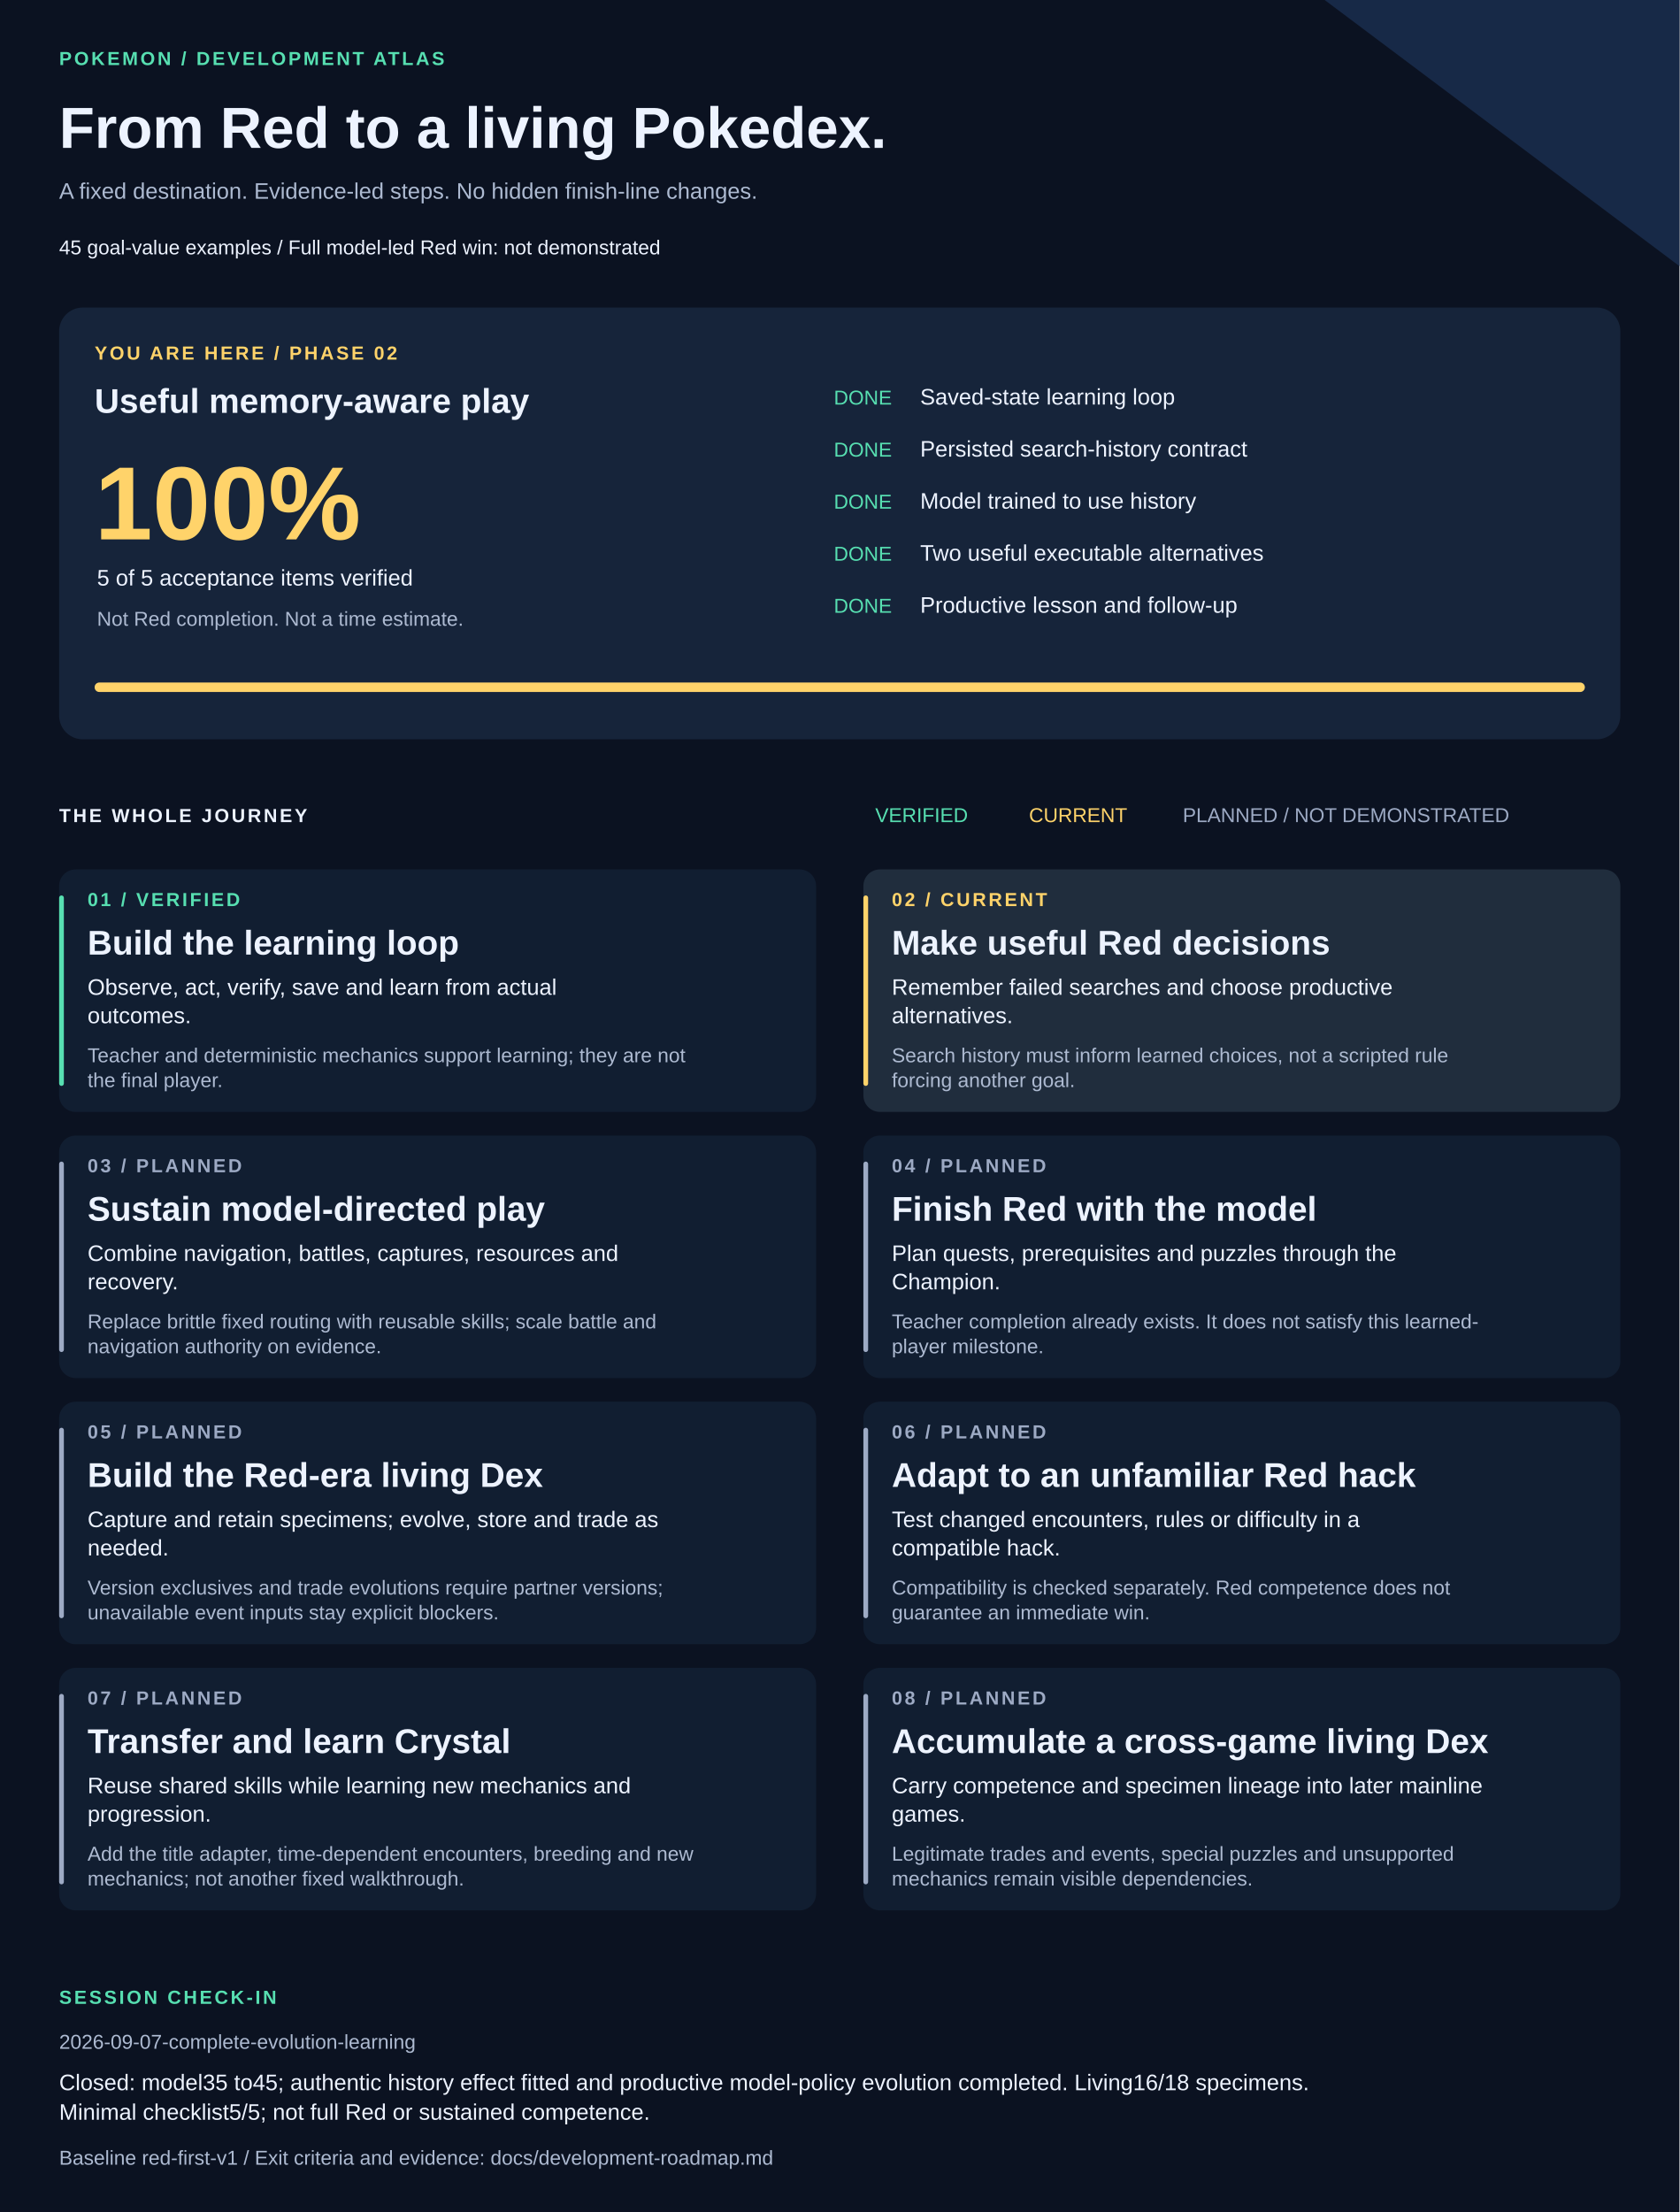
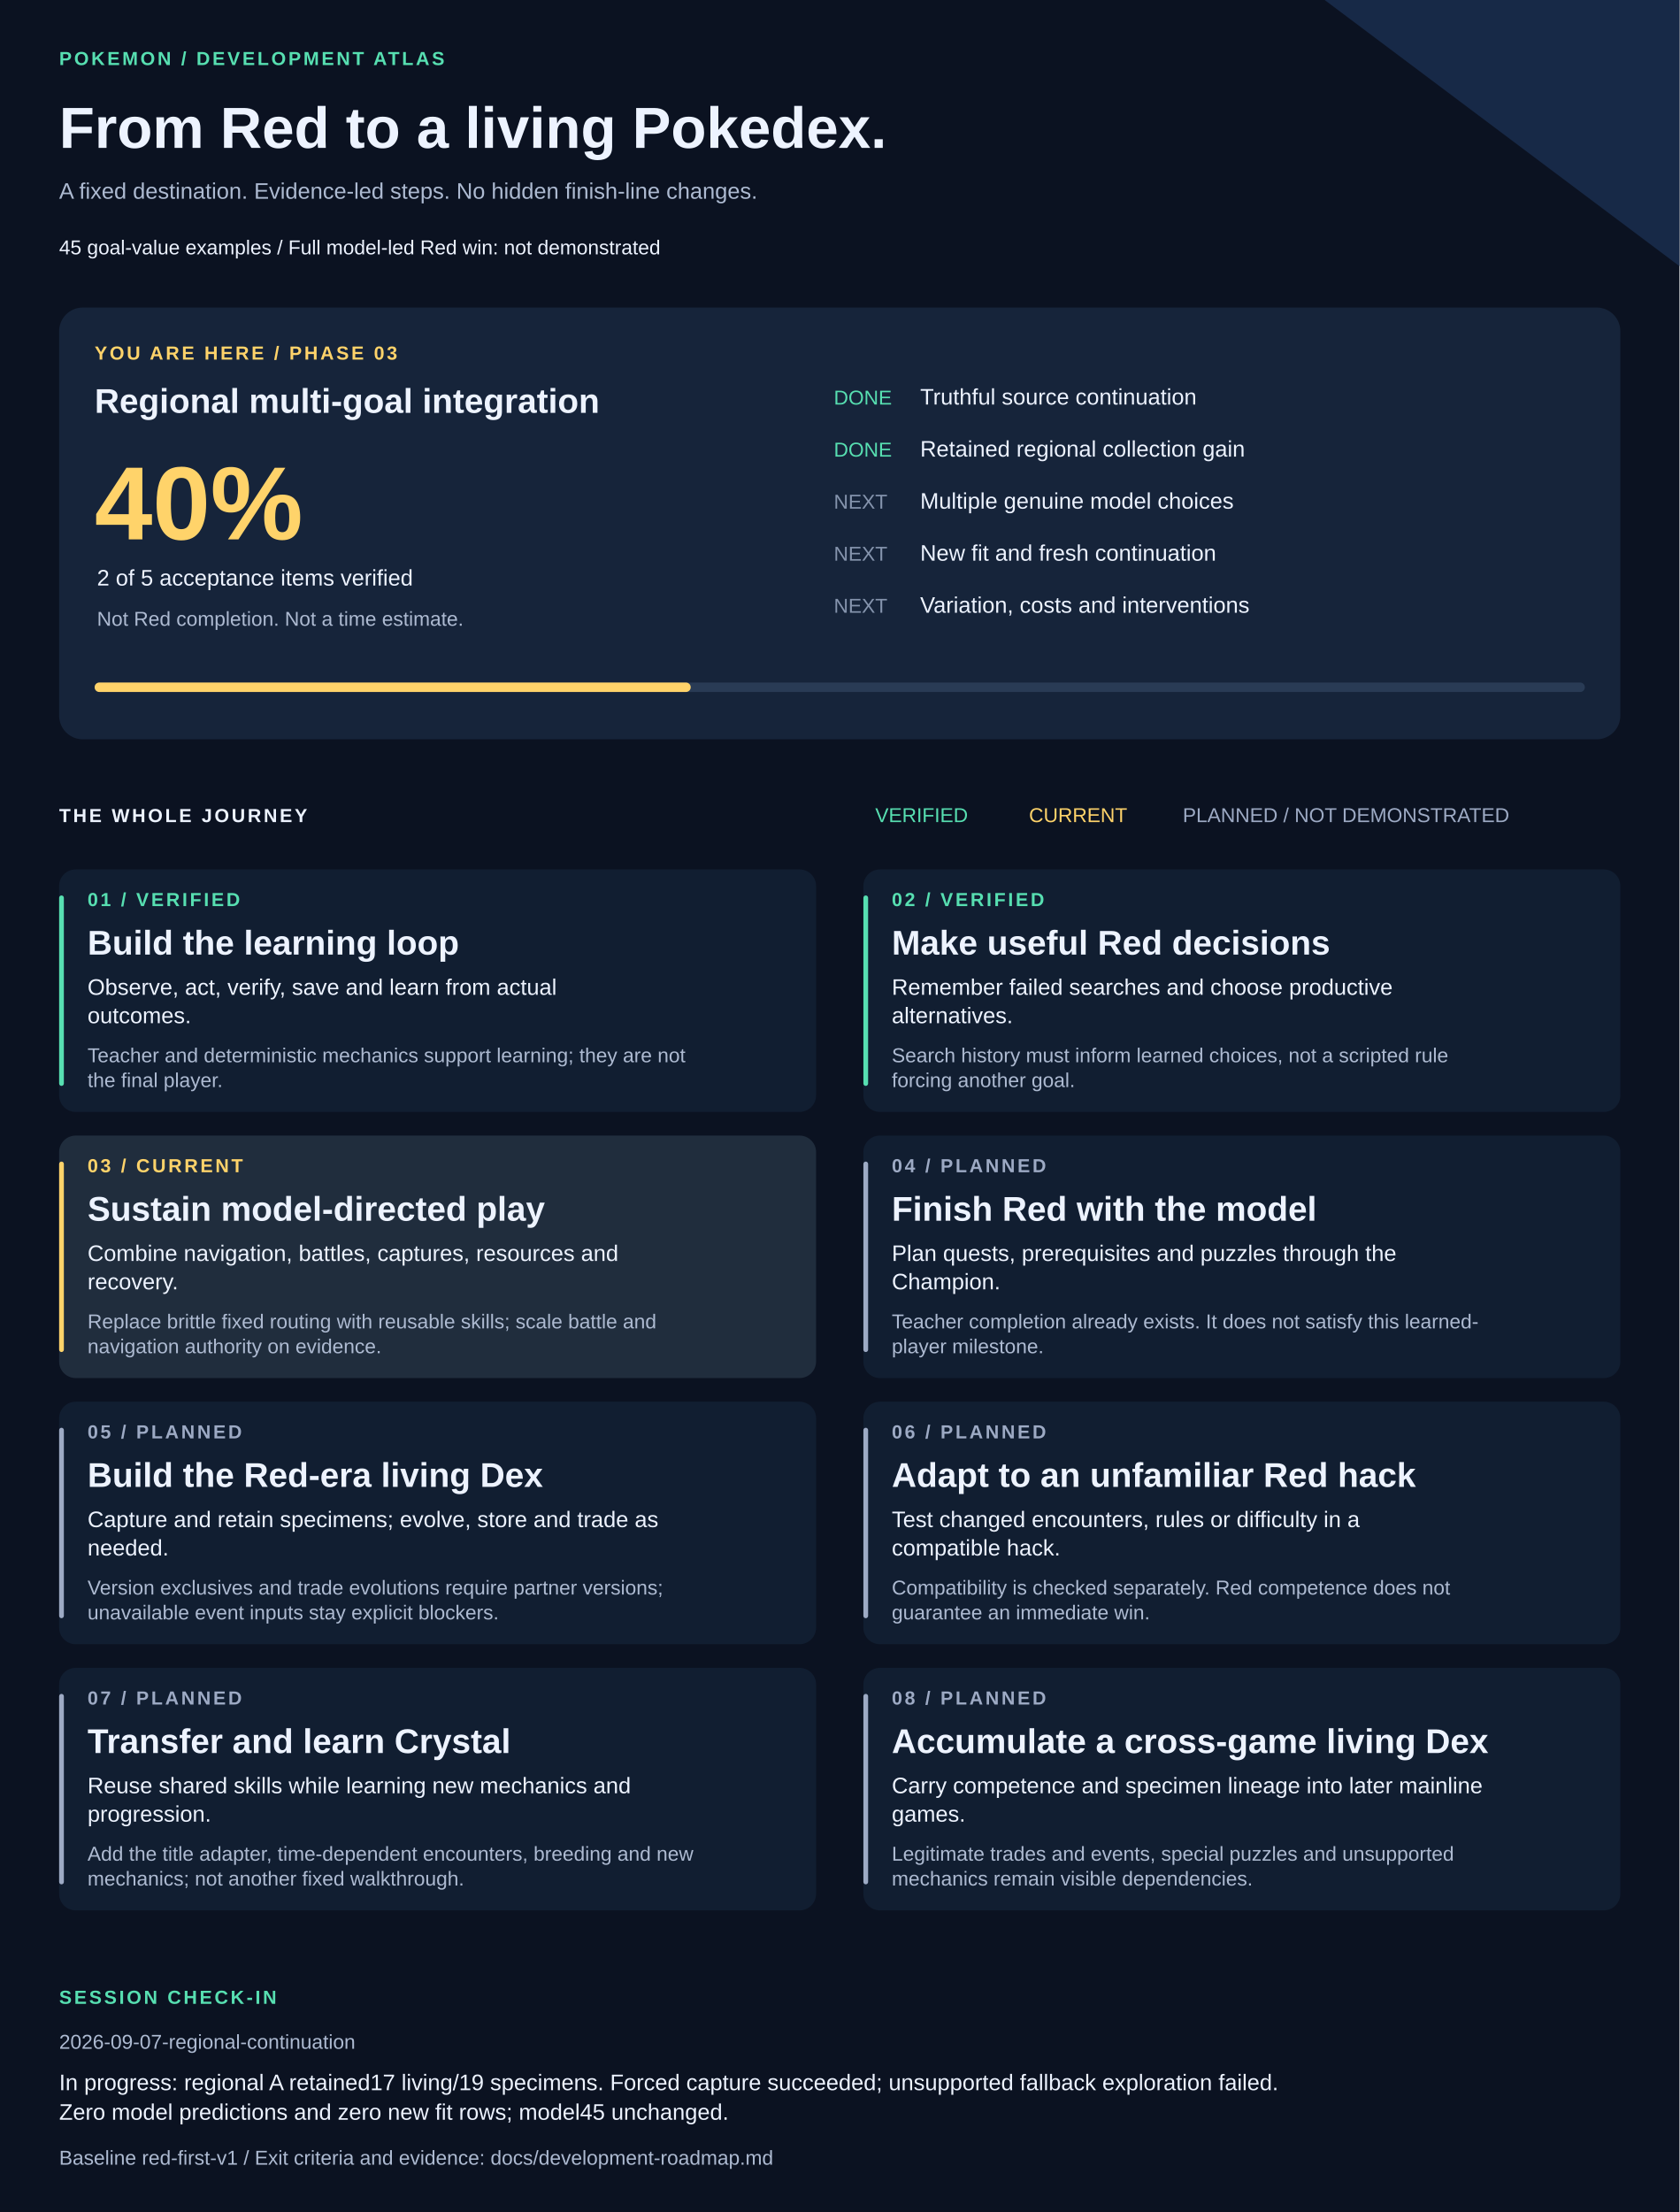
<svg xmlns="http://www.w3.org/2000/svg" width="1420" height="1870" viewBox="0 0 1420 1870" role="img" aria-labelledby="title description">
  <style>text{font-family:Arial,Helvetica,sans-serif;fill:#edf3ff}.muted{fill:#adbad1}.eyebrow{font-size:16px;letter-spacing:2px;font-weight:bold}.heading{font-size:29px;font-weight:bold}.body{font-size:19px}.small{font-size:17px}</style>
  <rect width="1420" height="1870" fill="#0b1221" />
  <path d="M1120 0H1420V225Z" fill="#172947" />
  <text x="50" y="55" class="eyebrow" style="fill:#57dfb1">POKEMON / DEVELOPMENT ATLAS</text>
  <text x="50" y="125" style="font-size:49px;font-weight:bold">From Red to a living Pokedex.</text>
  <text x="50" y="168" class="body muted">A fixed destination. Evidence-led steps. No hidden finish-line changes.</text>
  <text x="50" y="215" class="small">45 goal-value examples  /  Full model-led Red win: not demonstrated</text>
  <rect x="50" y="260" width="1320" height="365" rx="20" fill="#16243a" />
-   <text x="80" y="304" class="eyebrow" style="fill:#ffd36a">YOU ARE HERE / PHASE 02</text>
-   <text x="80" y="349" class="heading">Useful memory-aware play</text>
-   <text x="80" y="456" style="font-size:88px;font-weight:bold;fill:#ffd36a">100%</text>
-   <text x="82" y="495" class="body">5 of 5 acceptance items verified</text>
+   <text x="80" y="304" class="eyebrow" style="fill:#ffd36a">YOU ARE HERE / PHASE 03</text>
+   <text x="80" y="349" class="heading">Regional multi-goal integration</text>
+   <text x="80" y="456" style="font-size:88px;font-weight:bold;fill:#ffd36a">40%</text>
+   <text x="82" y="495" class="body">2 of 5 acceptance items verified</text>
  <text x="82" y="529" class="small muted">Not Red completion. Not a time estimate.</text>
  <text x="705" y="342" class="small" style="fill:#57dfb1">DONE</text>
-   <text x="778" y="342" class="body">Saved-state learning loop</text>
+   <text x="778" y="342" class="body">Truthful source continuation</text>
  <text x="705" y="386" class="small" style="fill:#57dfb1">DONE</text>
-   <text x="778" y="386" class="body">Persisted search-history contract</text>
-   <text x="705" y="430" class="small" style="fill:#57dfb1">DONE</text>
-   <text x="778" y="430" class="body">Model trained to use history</text>
-   <text x="705" y="474" class="small" style="fill:#57dfb1">DONE</text>
-   <text x="778" y="474" class="body">Two useful executable alternatives</text>
-   <text x="705" y="518" class="small" style="fill:#57dfb1">DONE</text>
-   <text x="778" y="518" class="body">Productive lesson and follow-up</text>
+   <text x="778" y="386" class="body">Retained regional collection gain</text>
+   <text x="705" y="430" class="small" style="fill:#8594ad">NEXT</text>
+   <text x="778" y="430" class="body">Multiple genuine model choices</text>
+   <text x="705" y="474" class="small" style="fill:#8594ad">NEXT</text>
+   <text x="778" y="474" class="body">New fit and fresh continuation</text>
+   <text x="705" y="518" class="small" style="fill:#8594ad">NEXT</text>
+   <text x="778" y="518" class="body">Variation, costs and interventions</text>
  <rect x="80" y="577" width="1260" height="8" rx="4" fill="#293b55" />
-   <rect x="80" y="577" width="1260" height="8" rx="4" fill="#ffd36a" />
+   <rect x="80" y="577" width="504" height="8" rx="4" fill="#ffd36a" />
  <text x="50" y="695" class="eyebrow">THE WHOLE JOURNEY</text>
  <text x="740" y="695" class="small" style="fill:#57dfb1">VERIFIED</text>
  <text x="870" y="695" class="small" style="fill:#ffd36a">CURRENT</text>
  <text x="1000" y="695" class="small" style="fill:#9daac4">PLANNED / NOT DEMONSTRATED</text>
  <rect x="50" y="735" width="640" height="205" rx="14" fill="#111e31" />
  <rect x="50" y="757" width="4" height="161" rx="2" fill="#57dfb1" />
  <text x="74" y="766" class="eyebrow" style="fill:#57dfb1">01 / VERIFIED</text>
  <text x="74" y="807" class="heading">Build the learning loop</text>
  <text x="74" y="841" class="body">Observe, act, verify, save and learn from actual</text>
  <text x="74" y="865" class="body">outcomes.</text>
  <text x="74" y="898" class="small muted">Teacher and deterministic mechanics support learning; they are not</text>
  <text x="74" y="919" class="small muted">the final player.</text>
-   <rect x="730" y="735" width="640" height="205" rx="14" fill="#202d3d" />
-   <rect x="730" y="757" width="4" height="161" rx="2" fill="#ffd36a" />
-   <text x="754" y="766" class="eyebrow" style="fill:#ffd36a">02 / CURRENT</text>
+   <rect x="730" y="735" width="640" height="205" rx="14" fill="#111e31" />
+   <rect x="730" y="757" width="4" height="161" rx="2" fill="#57dfb1" />
+   <text x="754" y="766" class="eyebrow" style="fill:#57dfb1">02 / VERIFIED</text>
  <text x="754" y="807" class="heading">Make useful Red decisions</text>
  <text x="754" y="841" class="body">Remember failed searches and choose productive</text>
  <text x="754" y="865" class="body">alternatives.</text>
  <text x="754" y="898" class="small muted">Search history must inform learned choices, not a scripted rule</text>
  <text x="754" y="919" class="small muted">forcing another goal.</text>
-   <rect x="50" y="960" width="640" height="205" rx="14" fill="#111e31" />
-   <rect x="50" y="982" width="4" height="161" rx="2" fill="#9daac4" />
-   <text x="74" y="991" class="eyebrow" style="fill:#9daac4">03 / PLANNED</text>
+   <rect x="50" y="960" width="640" height="205" rx="14" fill="#202d3d" />
+   <rect x="50" y="982" width="4" height="161" rx="2" fill="#ffd36a" />
+   <text x="74" y="991" class="eyebrow" style="fill:#ffd36a">03 / CURRENT</text>
  <text x="74" y="1032" class="heading">Sustain model-directed play</text>
  <text x="74" y="1066" class="body">Combine navigation, battles, captures, resources and</text>
  <text x="74" y="1090" class="body">recovery.</text>
  <text x="74" y="1123" class="small muted">Replace brittle fixed routing with reusable skills; scale battle and</text>
  <text x="74" y="1144" class="small muted">navigation authority on evidence.</text>
  <rect x="730" y="960" width="640" height="205" rx="14" fill="#111e31" />
  <rect x="730" y="982" width="4" height="161" rx="2" fill="#9daac4" />
  <text x="754" y="991" class="eyebrow" style="fill:#9daac4">04 / PLANNED</text>
  <text x="754" y="1032" class="heading">Finish Red with the model</text>
  <text x="754" y="1066" class="body">Plan quests, prerequisites and puzzles through the</text>
  <text x="754" y="1090" class="body">Champion.</text>
  <text x="754" y="1123" class="small muted">Teacher completion already exists. It does not satisfy this learned-</text>
  <text x="754" y="1144" class="small muted">player milestone.</text>
  <rect x="50" y="1185" width="640" height="205" rx="14" fill="#111e31" />
  <rect x="50" y="1207" width="4" height="161" rx="2" fill="#9daac4" />
  <text x="74" y="1216" class="eyebrow" style="fill:#9daac4">05 / PLANNED</text>
  <text x="74" y="1257" class="heading">Build the Red-era living Dex</text>
  <text x="74" y="1291" class="body">Capture and retain specimens; evolve, store and trade as</text>
  <text x="74" y="1315" class="body">needed.</text>
  <text x="74" y="1348" class="small muted">Version exclusives and trade evolutions require partner versions;</text>
  <text x="74" y="1369" class="small muted">unavailable event inputs stay explicit blockers.</text>
  <rect x="730" y="1185" width="640" height="205" rx="14" fill="#111e31" />
  <rect x="730" y="1207" width="4" height="161" rx="2" fill="#9daac4" />
  <text x="754" y="1216" class="eyebrow" style="fill:#9daac4">06 / PLANNED</text>
  <text x="754" y="1257" class="heading">Adapt to an unfamiliar Red hack</text>
  <text x="754" y="1291" class="body">Test changed encounters, rules or difficulty in a</text>
  <text x="754" y="1315" class="body">compatible hack.</text>
  <text x="754" y="1348" class="small muted">Compatibility is checked separately. Red competence does not</text>
  <text x="754" y="1369" class="small muted">guarantee an immediate win.</text>
  <rect x="50" y="1410" width="640" height="205" rx="14" fill="#111e31" />
  <rect x="50" y="1432" width="4" height="161" rx="2" fill="#9daac4" />
  <text x="74" y="1441" class="eyebrow" style="fill:#9daac4">07 / PLANNED</text>
  <text x="74" y="1482" class="heading">Transfer and learn Crystal</text>
  <text x="74" y="1516" class="body">Reuse shared skills while learning new mechanics and</text>
  <text x="74" y="1540" class="body">progression.</text>
  <text x="74" y="1573" class="small muted">Add the title adapter, time-dependent encounters, breeding and new</text>
  <text x="74" y="1594" class="small muted">mechanics; not another fixed walkthrough.</text>
  <rect x="730" y="1410" width="640" height="205" rx="14" fill="#111e31" />
  <rect x="730" y="1432" width="4" height="161" rx="2" fill="#9daac4" />
  <text x="754" y="1441" class="eyebrow" style="fill:#9daac4">08 / PLANNED</text>
  <text x="754" y="1482" class="heading">Accumulate a cross-game living Dex</text>
  <text x="754" y="1516" class="body">Carry competence and specimen lineage into later mainline</text>
  <text x="754" y="1540" class="body">games.</text>
  <text x="754" y="1573" class="small muted">Legitimate trades and events, special puzzles and unsupported</text>
  <text x="754" y="1594" class="small muted">mechanics remain visible dependencies.</text>
  <text x="50" y="1694" class="eyebrow" style="fill:#57dfb1">SESSION CHECK-IN</text>
-   <text x="50" y="1732" class="small muted">2026-09-07-complete-evolution-learning</text>
-   <text x="50" y="1767" class="body">Closed: model35 to45; authentic history effect fitted and productive model-policy evolution completed. Living16/18 specimens.</text>
-   <text x="50" y="1792" class="body">Minimal checklist5/5; not full Red or sustained competence.</text>
+   <text x="50" y="1732" class="small muted">2026-09-07-regional-continuation</text>
+   <text x="50" y="1767" class="body">In progress: regional A retained17 living/19 specimens. Forced capture succeeded; unsupported fallback exploration failed.</text>
+   <text x="50" y="1792" class="body">Zero model predictions and zero new fit rows; model45 unchanged.</text>
  <text x="50" y="1830" class="small muted">Baseline red-first-v1 / Exit criteria and evidence: docs/development-roadmap.md</text>
</svg>
